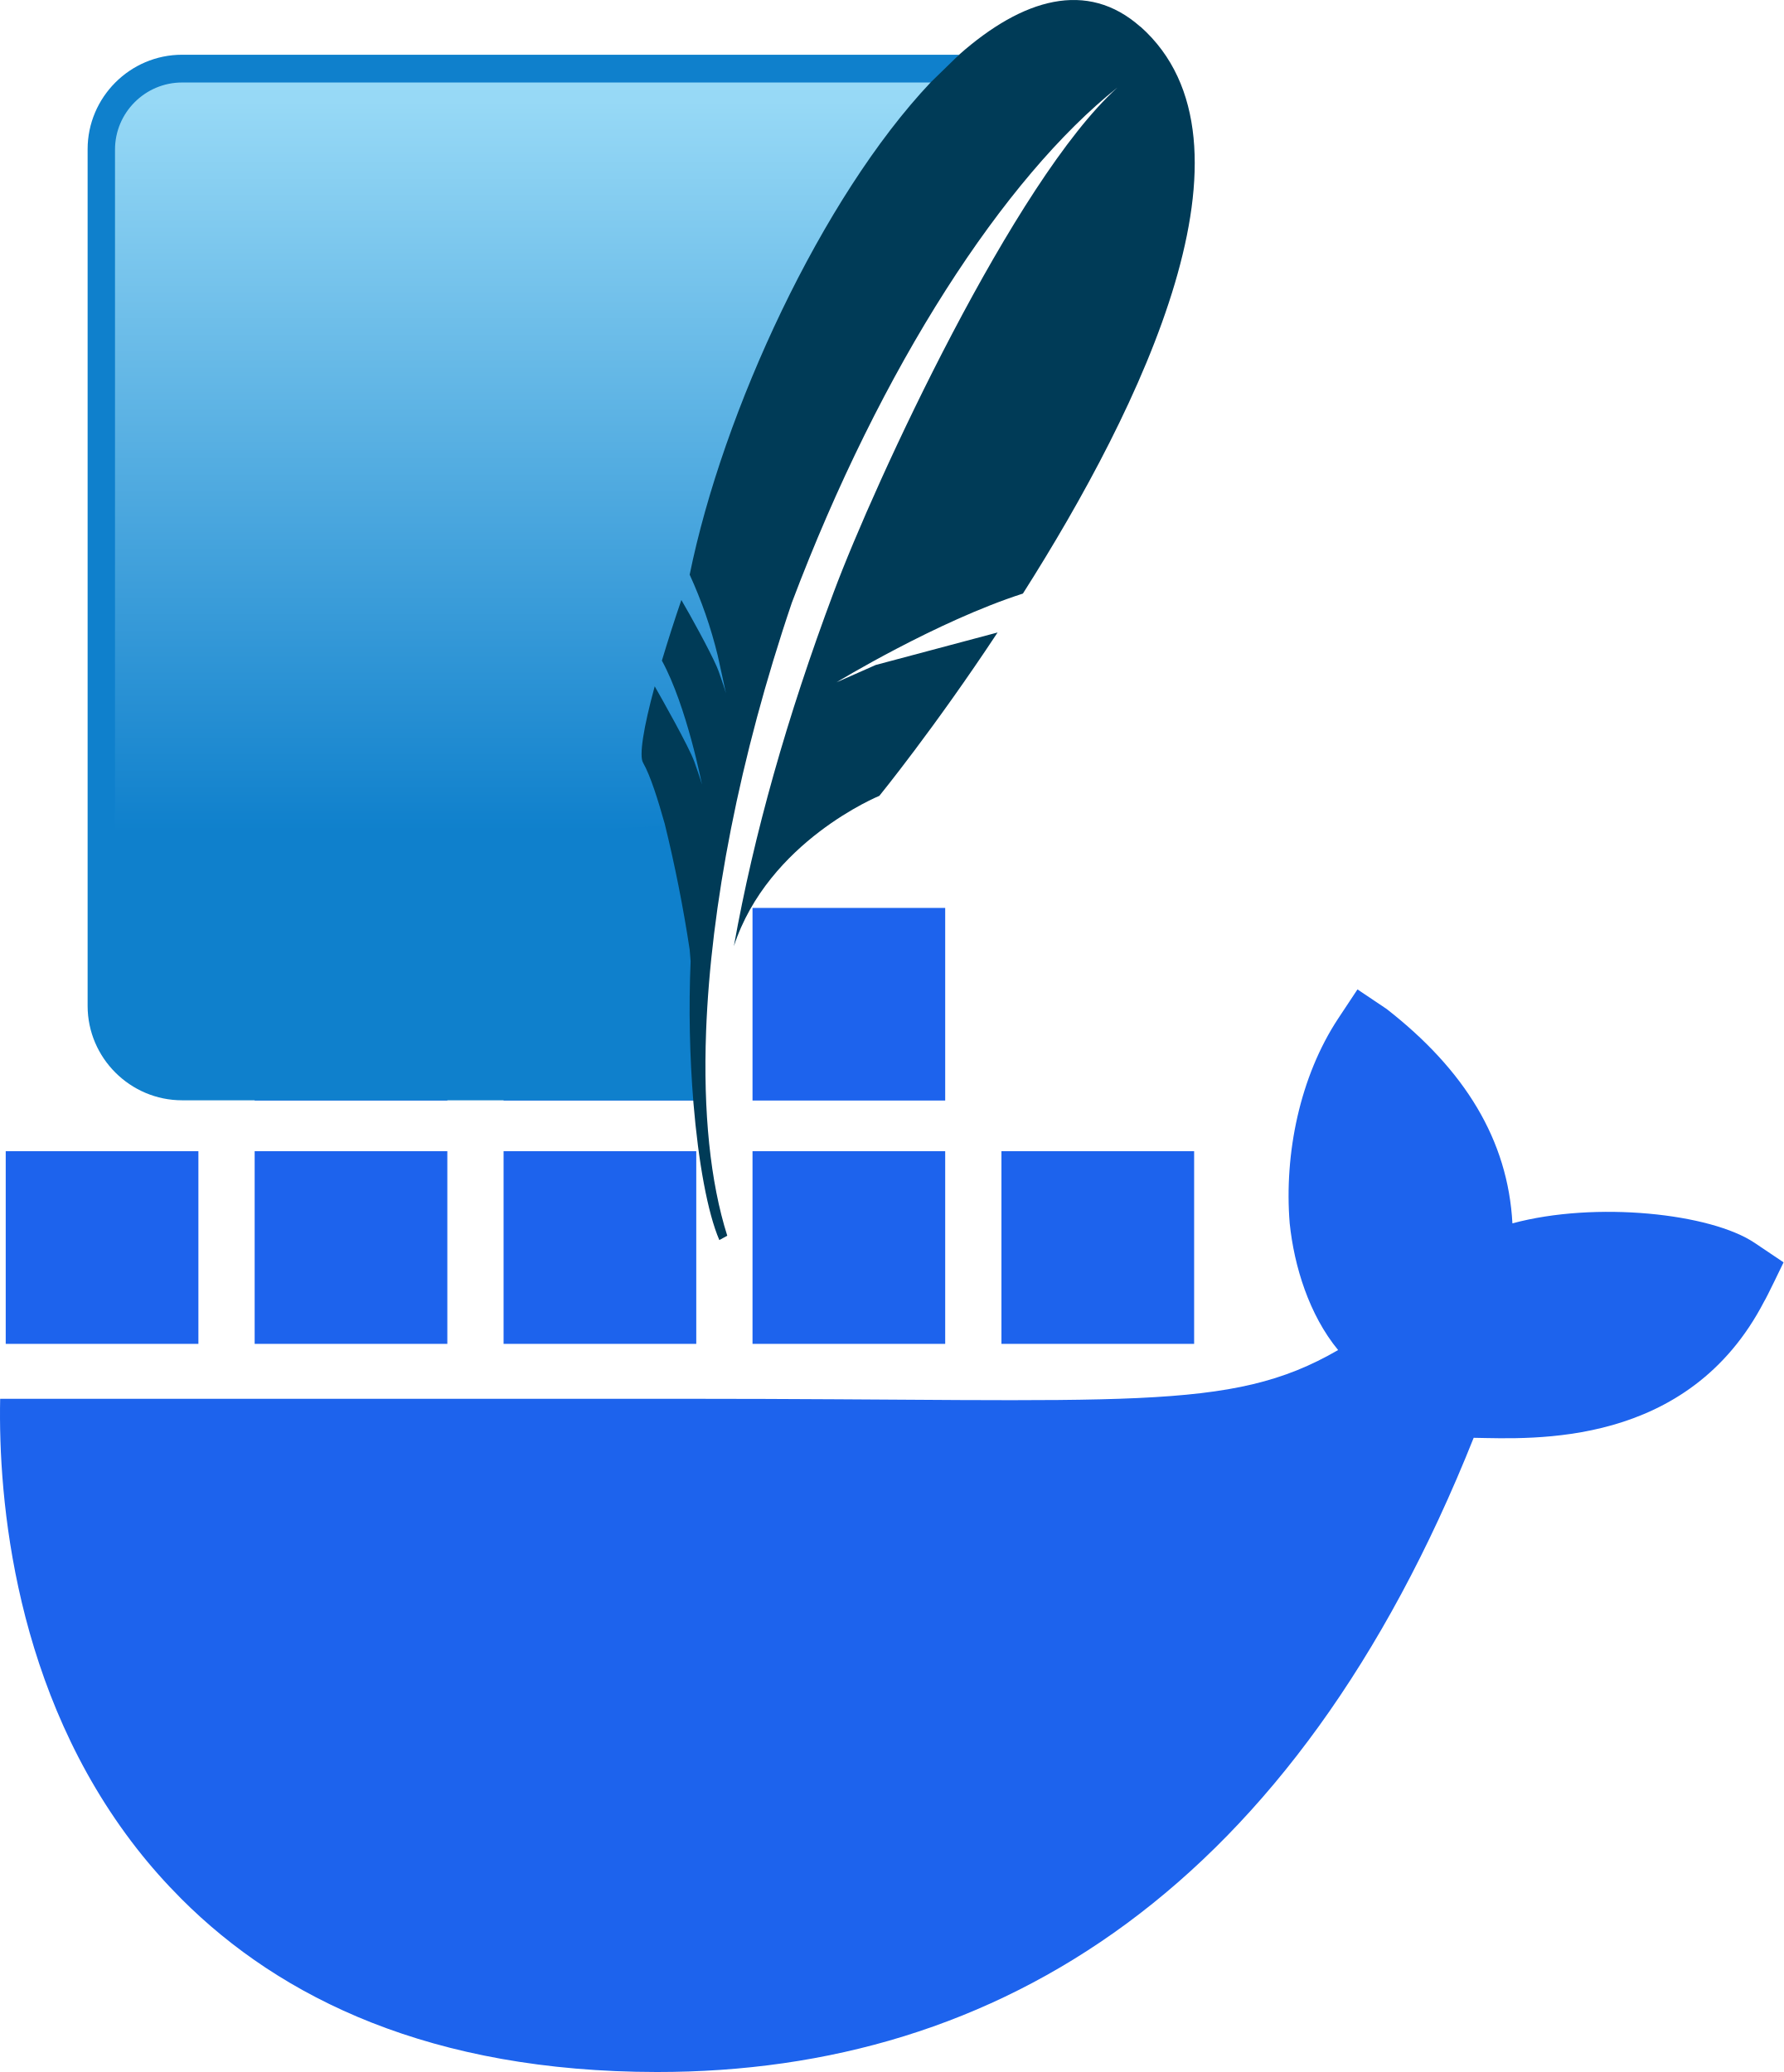
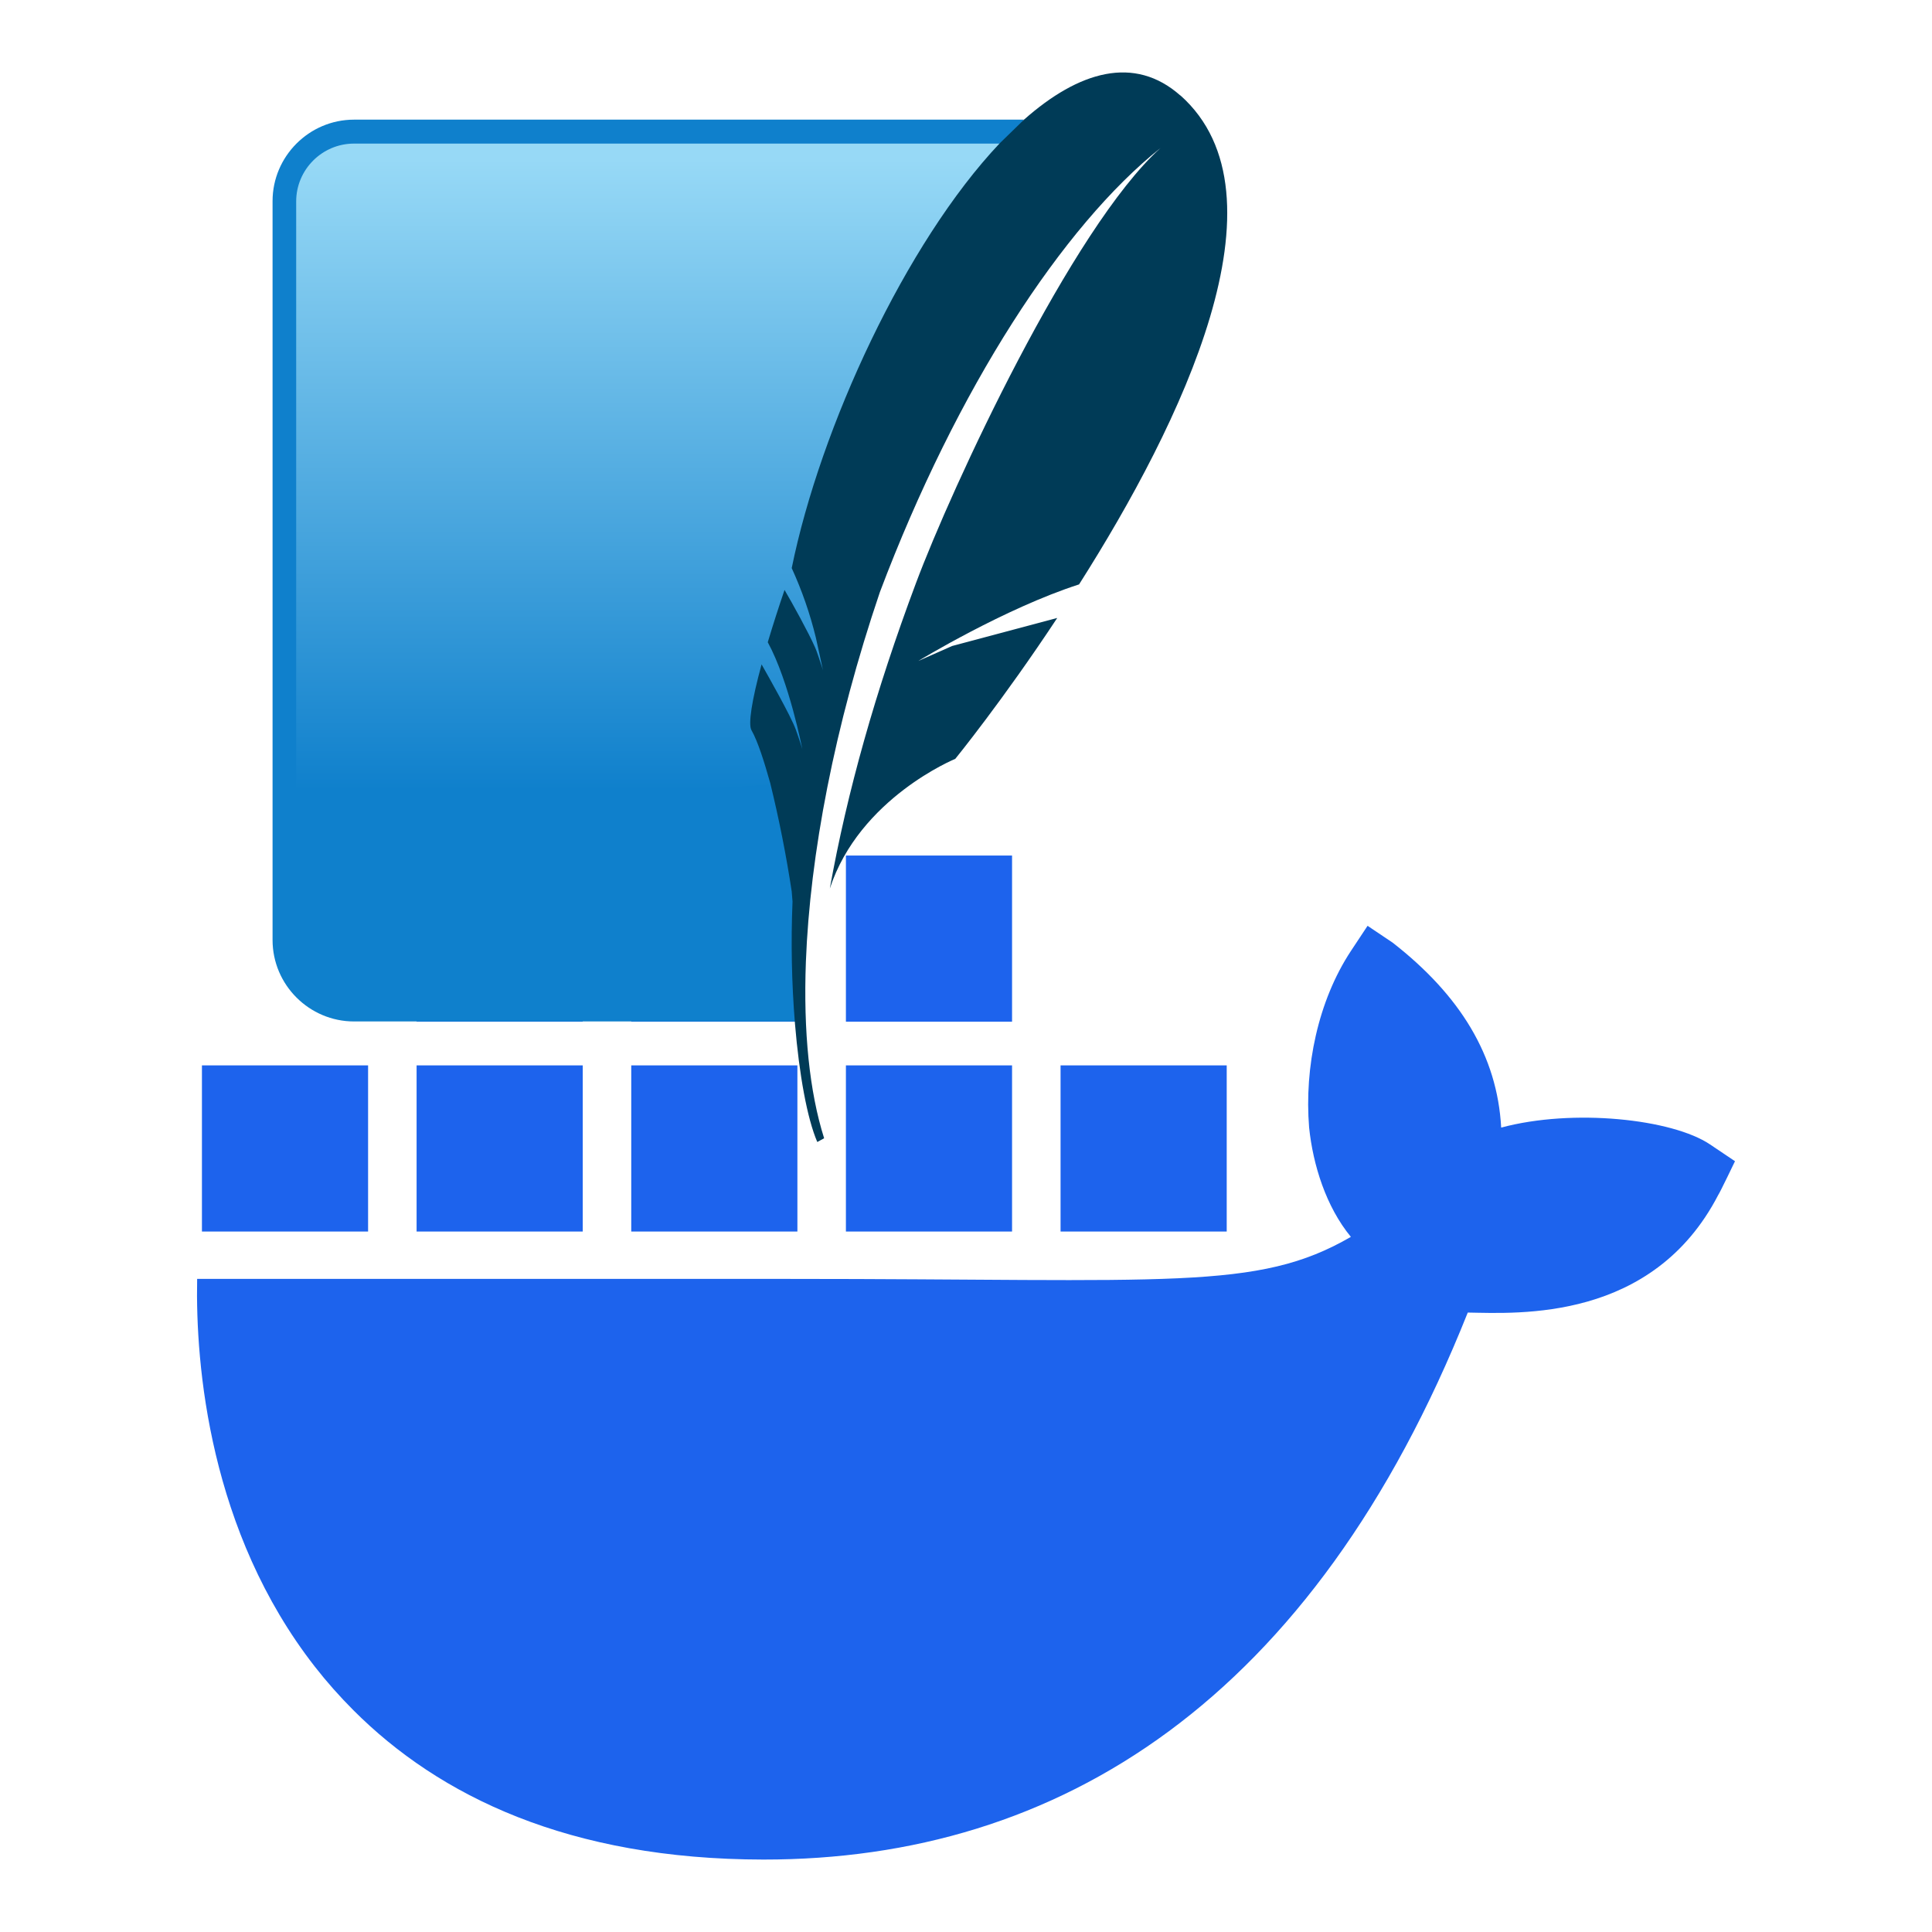
- <svg xmlns="http://www.w3.org/2000/svg" id="Layer_1" data-name="Layer 1" viewBox="0 0 756.255 878.759" version="1.1" width="756.255" height="878.759">
+ <svg xmlns="http://www.w3.org/2000/svg" id="Layer_1" data-name="Layer 1" viewBox="0 0 950 950" version="1.1" width="950" height="950">
  <defs id="defs1">
    <style id="style1">
      .cls-1 {
        fill: #1d63ed;
        stroke-width: 0px;
      }
    </style>
    <linearGradient x1="2.983" y1="0.53" x2="2.983" y2="4.744" id="A" gradientUnits="userSpaceOnUse" gradientTransform="matrix(82.36734,0,0,82.36734,-706.1965,754.0152)">
      <stop stop-color="#97d9f6" offset="0%" id="stop1" />
      <stop stop-color="#0f80cc" offset="92.024%" id="stop2" />
      <stop stop-color="#0f80cc" offset="100%" id="stop3" />
    </linearGradient>
  </defs>
-   <path id="path1" class="cls-1" d="m 107.975,385.058 v 81.701 h 81.699 v -81.701 z m 105.549,0 v 81.701 h 81.701 v -81.701 z m 105.551,0 v 81.701 h 81.699 v -81.701 z m 256.51,34.561 -8.211,12.4 c -16.14,24.5 -22.939,57.141 -20.529,86.811 1.9,18.28 8.259,38.83 20.529,53.74 -46.1,26.74 -88.59,20.67 -276.77,20.67 H 0.065 c -0.85,42.49 5.979,124.23 57.959,190.77 5.74,7.35 12.041,14.461 18.871,21.311 42.26,42.32 106.11,73.349 201.59,73.439 145.66,0.13 270.459,-78.601 346.369,-268.971 24.98,0.41 90.92,4.481 123.189,-57.879 0.79,-1.05 8.211,-16.541 8.211,-16.541 l -12.301,-8.27 0.012,0.01 c -18.54,-12.48 -67.262,-17.81 -102.682,-8.27 -1.91,-35.28 -20.099,-65.011 -53.379,-90.951 z M 2.425,488.249 v 81.699 H 84.124 v -81.699 z m 105.551,0 v 81.699 h 81.699 v -81.699 z m 105.549,0 v 81.699 h 81.701 v -81.699 z m 105.551,0 v 81.699 h 81.699 v -81.699 z m 105.549,0 v 81.699 H 506.325 v -81.699 z" />
-   <a id="a1" transform="matrix(0.9724718,0,0,0.9724718,696.1126,-733.2737)">
-     <path d="m -297.654,777.902 h -338.777 c -22.733,0 -41.184,18.615 -41.184,41.184 v 373.618 c 0,22.733 18.615,41.184 41.184,41.184 h 223.215 c -2.471,-111.031 35.418,-326.504 115.644,-456.315 z" fill="#0f80cc" id="path3" style="stroke-width:82.368" />
-     <path d="m -310.01,790.01 h -326.422 c -16.144,0 -29.24,13.179 -29.24,29.24 v 346.355 c 73.966,-28.417 184.915,-52.88 261.681,-51.727 a 2382.887,2382.887 0 0 1 94.064,-323.868 z" fill="url(#A)" id="path4" style="fill:url(#A);stroke-width:82.368" />
-     <path d="m -218.582,765.711 c -23.228,-20.592 -51.315,-12.355 -79.073,12.19 l -12.355,12.026 c -47.444,50.244 -90.604,143.484 -105.101,214.732 a 196.034,196.034 0 0 1 12.19,35.089 l 1.812,8.237 1.812,8.401 c 0,0 -0.412,-1.647 -2.142,-6.589 l -1.153,-3.295 a 37.971,37.971 0 0 0 -0.742,-1.812 c -3.13,-7.166 -11.531,-22.404 -15.403,-28.993 a 723.927,723.927 0 0 0 -8.484,26.44 c 10.872,19.933 17.462,54.033 17.462,54.033 0,0 -0.577,-2.224 -3.295,-9.884 -2.471,-6.837 -14.497,-28.005 -17.297,-32.947 -4.942,18.121 -6.837,30.311 -5.107,33.276 3.295,5.766 6.59,16.474 9.472,26.687 a 619.402,619.402 0 0 1 10.873,54.857 l 0.412,5.107 a 503.264,503.264 0 0 0 1.236,61.776 c 2.142,25.781 6.178,47.938 11.284,59.799 l 3.459,-1.894 c -7.413,-23.392 -10.543,-53.951 -9.225,-89.286 2.059,-53.951 14.414,-119.021 37.395,-186.809 38.96,-103.206 92.663,-185.409 141.919,-224.616 -44.89,40.525 -105.595,171.654 -123.716,220.168 -20.345,54.362 -34.759,105.43 -43.49,154.274 14.991,-45.796 63.423,-65.564 63.423,-65.564 0,0 23.887,-29.323 51.562,-71.248 l -53.127,14.167 -17.132,7.578 c 0,0 43.655,-26.605 81.296,-38.713 51.644,-81.296 107.901,-196.858 51.233,-247.267" fill="#003b57" id="path5" style="stroke-width:82.368" />
-   </a>
+   <g id="g1" transform="translate(3.743385,41.09864)">
+     <path id="path1" class="cls-1" d="m 201.105,379.58 v 81.701 h 81.699 v -81.701 z m 105.549,0 v 81.701 h 81.701 v -81.701 z m 105.551,0 v 81.701 h 81.699 v -81.701 z m 256.51,34.561 -8.211,12.4 c -16.14,24.5 -22.939,57.141 -20.529,86.811 1.9,18.28 8.259,38.83 20.529,53.74 -46.1,26.74 -88.59,20.67 -276.77,20.67 H 93.195 c -0.85,42.49 5.979,124.23 57.959,190.77 5.74,7.35 12.041,14.461 18.871,21.311 42.26,42.32 106.11,73.349 201.59,73.439 145.66,0.13 270.459,-78.601 346.369,-268.971 24.98,0.41 90.92,4.481 123.189,-57.879 0.79,-1.05 8.211,-16.541 8.211,-16.541 l -12.301,-8.27 0.012,0.01 c -18.54,-12.48 -67.262,-17.81 -102.682,-8.27 -1.91,-35.28 -20.099,-65.011 -53.379,-90.951 z M 95.554,482.771 v 81.699 h 81.699 v -81.699 z m 105.551,0 v 81.699 h 81.699 v -81.699 z m 105.549,0 v 81.699 h 81.701 v -81.699 z m 105.551,0 v 81.699 h 81.699 v -81.699 z m 105.549,0 v 81.699 h 81.701 v -81.699 z" />
+     <a id="a1" transform="matrix(0.9724718,0,0,0.9724718,789.2418,-738.7518)">
+       <path d="m -297.654,777.902 h -338.777 c -22.733,0 -41.184,18.615 -41.184,41.184 v 373.618 c 0,22.733 18.615,41.184 41.184,41.184 h 223.215 c -2.471,-111.031 35.418,-326.504 115.644,-456.315 z" fill="#0f80cc" id="path3" style="stroke-width:82.368" />
+       <path d="m -310.01,790.01 h -326.422 c -16.144,0 -29.24,13.179 -29.24,29.24 v 346.355 c 73.966,-28.417 184.915,-52.88 261.681,-51.727 a 2382.887,2382.887 0 0 1 94.064,-323.868 z" fill="url(#A)" id="path4" style="fill:url(#A);stroke-width:82.368" />
+       <path d="m -218.582,765.711 c -23.228,-20.592 -51.315,-12.355 -79.073,12.19 l -12.355,12.026 c -47.444,50.244 -90.604,143.484 -105.101,214.732 a 196.034,196.034 0 0 1 12.19,35.089 l 1.812,8.237 1.812,8.401 c 0,0 -0.412,-1.647 -2.142,-6.589 l -1.153,-3.295 a 37.971,37.971 0 0 0 -0.742,-1.812 c -3.13,-7.166 -11.531,-22.404 -15.403,-28.993 a 723.927,723.927 0 0 0 -8.484,26.44 c 10.872,19.933 17.462,54.033 17.462,54.033 0,0 -0.577,-2.224 -3.295,-9.884 -2.471,-6.837 -14.497,-28.005 -17.297,-32.947 -4.942,18.121 -6.837,30.311 -5.107,33.276 3.295,5.766 6.59,16.474 9.472,26.687 a 619.402,619.402 0 0 1 10.873,54.857 l 0.412,5.107 a 503.264,503.264 0 0 0 1.236,61.776 c 2.142,25.781 6.178,47.938 11.284,59.799 l 3.459,-1.894 c -7.413,-23.392 -10.543,-53.951 -9.225,-89.286 2.059,-53.951 14.414,-119.021 37.395,-186.809 38.96,-103.206 92.663,-185.409 141.919,-224.616 -44.89,40.525 -105.595,171.654 -123.716,220.168 -20.345,54.362 -34.759,105.43 -43.49,154.274 14.991,-45.796 63.423,-65.564 63.423,-65.564 0,0 23.887,-29.323 51.562,-71.248 l -53.127,14.167 -17.132,7.578 c 0,0 43.655,-26.605 81.296,-38.713 51.644,-81.296 107.901,-196.858 51.233,-247.267" fill="#003b57" id="path5" style="stroke-width:82.368" />
+     </a>
+   </g>
</svg>
